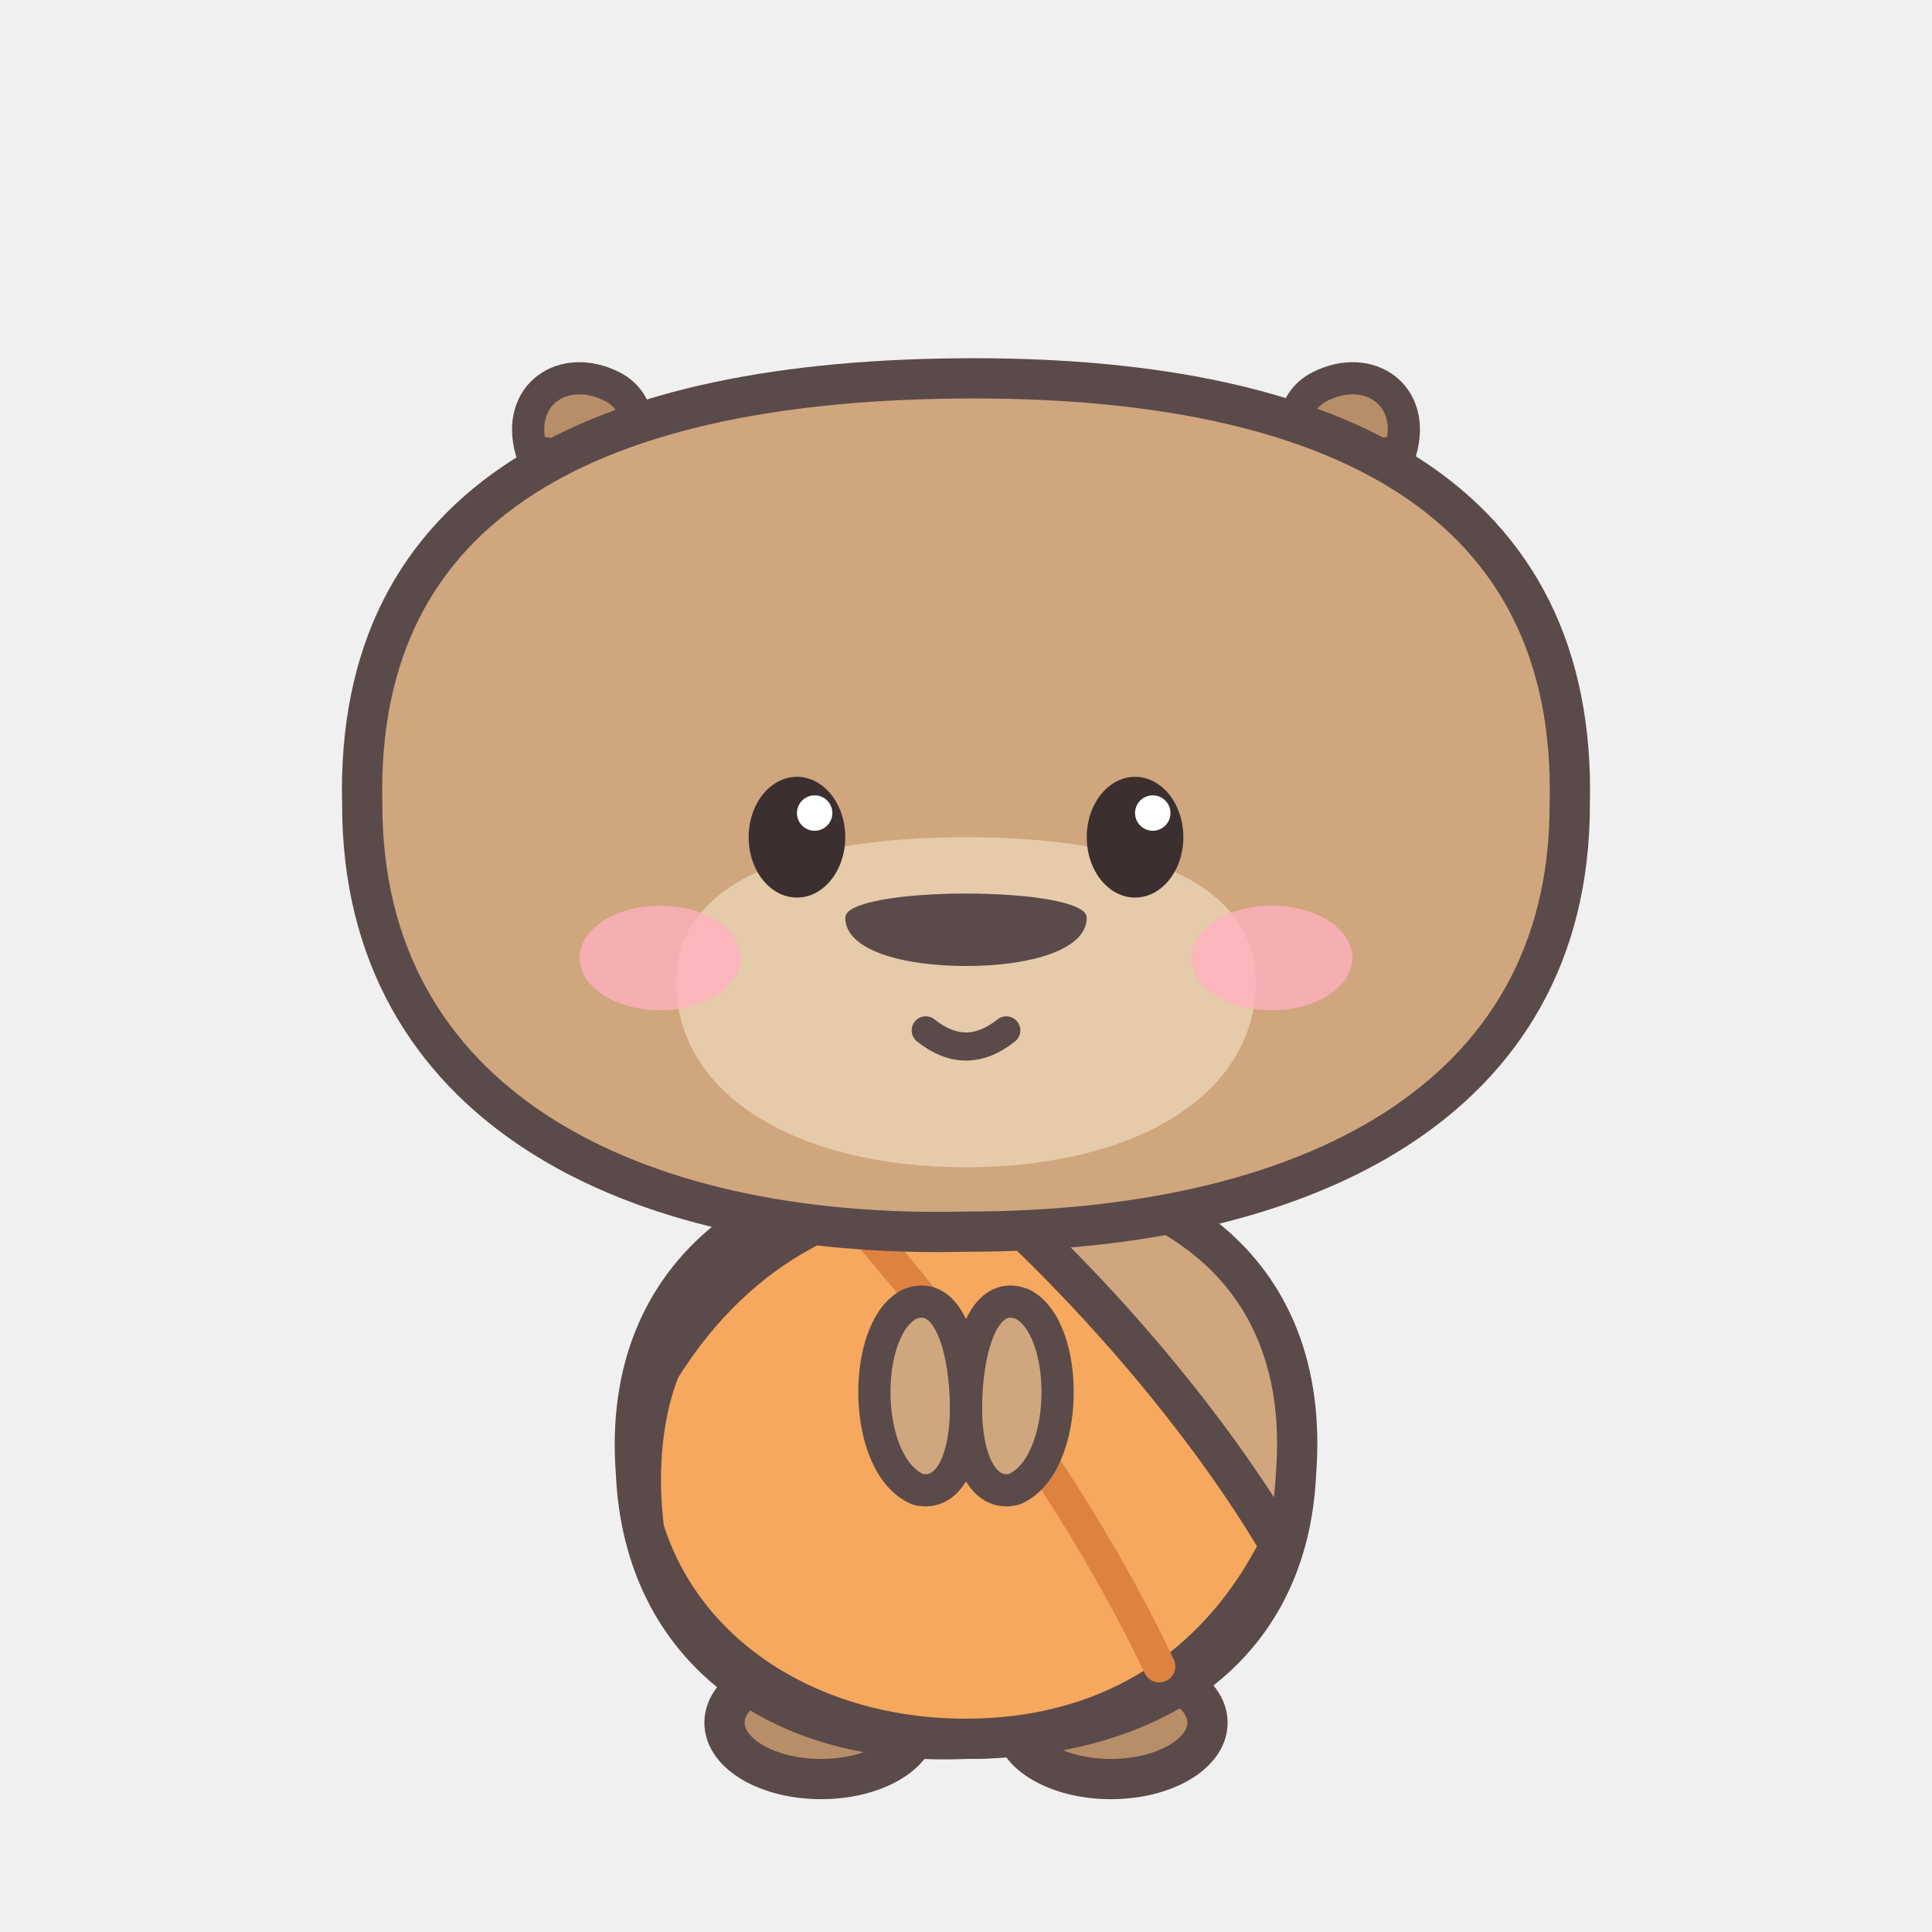
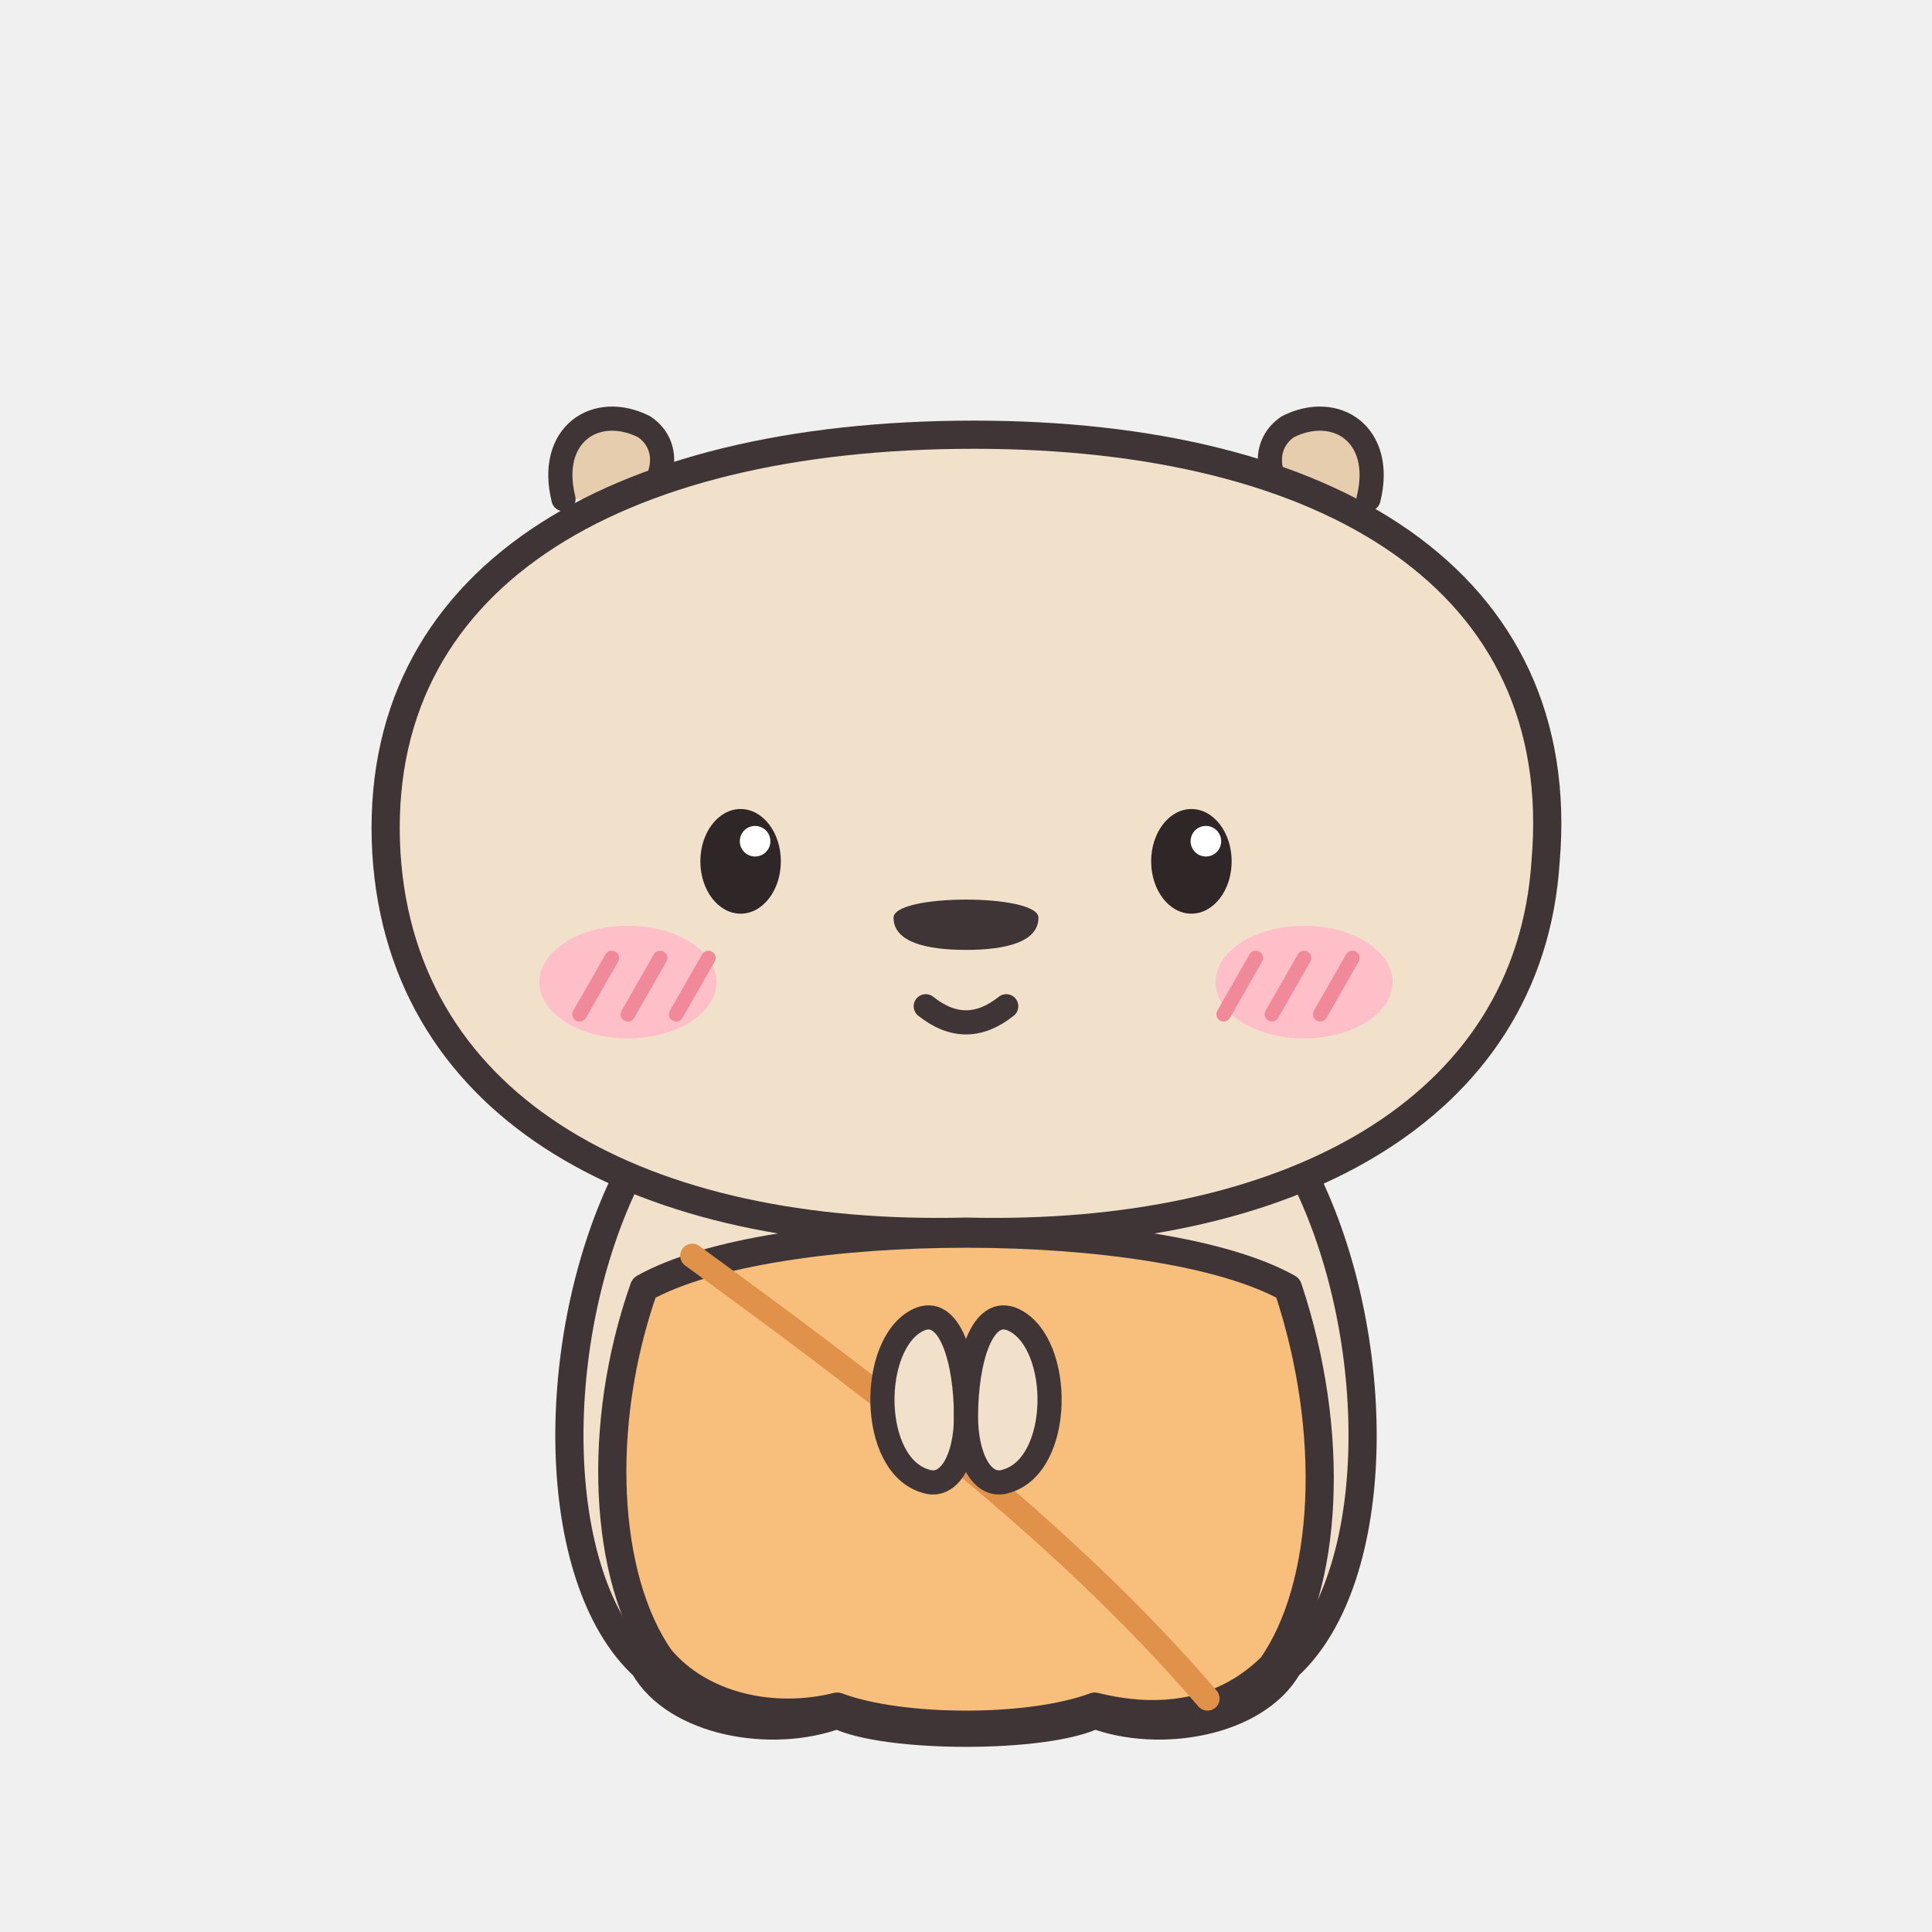
<svg xmlns="http://www.w3.org/2000/svg" viewBox="0 0 240 240">
-   <g stroke="#5B4A4A" stroke-width="5" stroke-linecap="round" stroke-linejoin="round">
-     <ellipse cx="102" cy="214" rx="12" ry="7" fill="#B88E68" />
-     <ellipse cx="138" cy="214" rx="12" ry="7" fill="#B88E68" />
-     <path d="M79 183 C77 157 97 145 120 145 C144 145 163 157 161 183 C160 205 143 216 120 216 C97 217 80 205 79 183 Z" fill="#CFA67E" />
-     <path d="M82 170 C92 154 106 148 121 147 C139 163 152 180 159 192 C151 208 137 216 120 216 C101 216 85 206 80 190 C79 182 80 175 82 170 Z" fill="#F6A85E" />
-     <path d="M105 150 C121 168 135 188 144 207" fill="none" stroke="#DE8240" stroke-width="4" />
-     <path d="M113 162 C107 165 107 182 114 185 C118 186 120 181 120 175 C120 168 118 160 113 162 Z" fill="#CFA67E" stroke-width="4" />
-     <path d="M127 162 C133 165 133 182 126 185 C122 186 120 181 120 175 C120 168 122 160 127 162 Z" fill="#CFA67E" stroke-width="4" />
-     <path d="M66 56 C64 49 70 45 76 48 C80 50 80 55 77 58 Z" fill="#B88E68" stroke-width="4" />
-     <path d="M174 56 C176 49 170 45 164 48 C160 50 160 55 163 58 Z" fill="#B88E68" stroke-width="4" />
-     <path d="M45 100 C44 62 74 47 121 47 C166 47 196 62 195 100 C195 137 162 153 120 153 C78 154 45 137 45 100 Z" fill="#CFA67E" />
+   <g stroke="#3F3536" stroke-width="3.5" stroke-linecap="round" stroke-linejoin="round">
+     <path d="M78 146 C68 166 68 196 80 207 C84 214 96 216 104 213 C110 216 130 216 136 213 C144 216 156 214 160 207 C172 196 172 166 162 146 Z" fill="#F1E1CB" />
+     <path d="M80 160 C96 151 144 151 160 160 C166 178 165 197 158 207 C152 213 144 214 136 212 C128 215 112 215 104 212 C96 214 87 212 82 206 C75 196 74 177 80 160 Z" fill="#F8BE7C" />
+     <path d="M86 156 C108 172 132 190 150 211" fill="none" stroke="#E0914A" stroke-width="3" />
+     <path d="M114 164 C108 167 108 182 115 184 C118 185 120 181 120 176 C120 169 118 162 114 164 Z" fill="#F1E1CB" stroke-width="3" />
+     <path d="M126 164 C132 167 132 182 125 184 C122 185 120 181 120 176 C120 169 122 162 126 164 Z" fill="#F1E1CB" stroke-width="3" />
+     <path d="M70 62 C68 54 74 50 80 53 C83 55 83 59 80 62" fill="#E6CDAE" stroke-width="3" />
+     <path d="M170 62 C172 54 166 50 160 53 C157 55 157 59 160 62" fill="#E6CDAE" stroke-width="3" />
+     <path d="M48 106 C46 72 76 54 121 54 C165 54 195 72 192 107 C190 138 160 154 120 153 C80 154 50 138 48 106 Z" fill="#F1E1CB" />
  </g>
-   <path d="M84 122 C84 109 100 104 120 104 C140 104 156 109 156 122 C156 136 141 145 120 145 C99 145 84 136 84 122 Z" fill="#E6CBAA" />
  <g stroke="none">
-     <ellipse cx="82" cy="119" rx="10" ry="6.5" fill="#FFB0BE" opacity="0.8" />
-     <ellipse cx="158" cy="119" rx="10" ry="6.5" fill="#FFB0BE" opacity="0.8" />
-     <ellipse cx="99" cy="104" rx="6" ry="7.5" fill="#3B2F2F" />
-     <ellipse cx="141" cy="104" rx="6" ry="7.5" fill="#3B2F2F" />
-     <circle cx="101.2" cy="101" r="2.2" fill="#FFFFFF" />
-     <circle cx="143.2" cy="101" r="2.2" fill="#FFFFFF" />
-     <path d="M105 114 C105 110 135 110 135 114 C135 118 128 120 120 120 C112 120 105 118 105 114 Z" fill="#5B4A4A" />
+     <ellipse cx="78" cy="122" rx="11" ry="7" fill="#FFBFC8" />
+     <ellipse cx="162" cy="122" rx="11" ry="7" fill="#FFBFC8" />
+     <ellipse cx="92" cy="107" rx="5" ry="6.5" fill="#2E2627" />
+     <ellipse cx="148" cy="107" rx="5" ry="6.5" fill="#2E2627" />
+     <circle cx="93.8" cy="104.5" r="1.9" fill="#FFFFFF" />
+     <circle cx="149.8" cy="104.5" r="1.9" fill="#FFFFFF" />
+     <path d="M111 114 C111 111 129 111 129 114 C129 117 125 118 120 118 C115 118 111 117 111 114 Z" fill="#3F3536" />
  </g>
-   <path d="M115 128 Q120 132 125 128" fill="none" stroke="#5B4A4A" stroke-width="3.5" stroke-linecap="round" />
+   <g fill="none" stroke="#3F3536" stroke-linecap="round" stroke-linejoin="round">
+     <path d="M115 125 Q120 129 125 125" stroke-width="3" />
+     <path d="M72 126 L76 119 M78 126 L82 119 M84 126 L88 119 M152 126 L156 119 M158 126 L162 119 M164 126 L168 119" stroke="#F08A9B" stroke-width="1.8" />
+   </g>
</svg>
